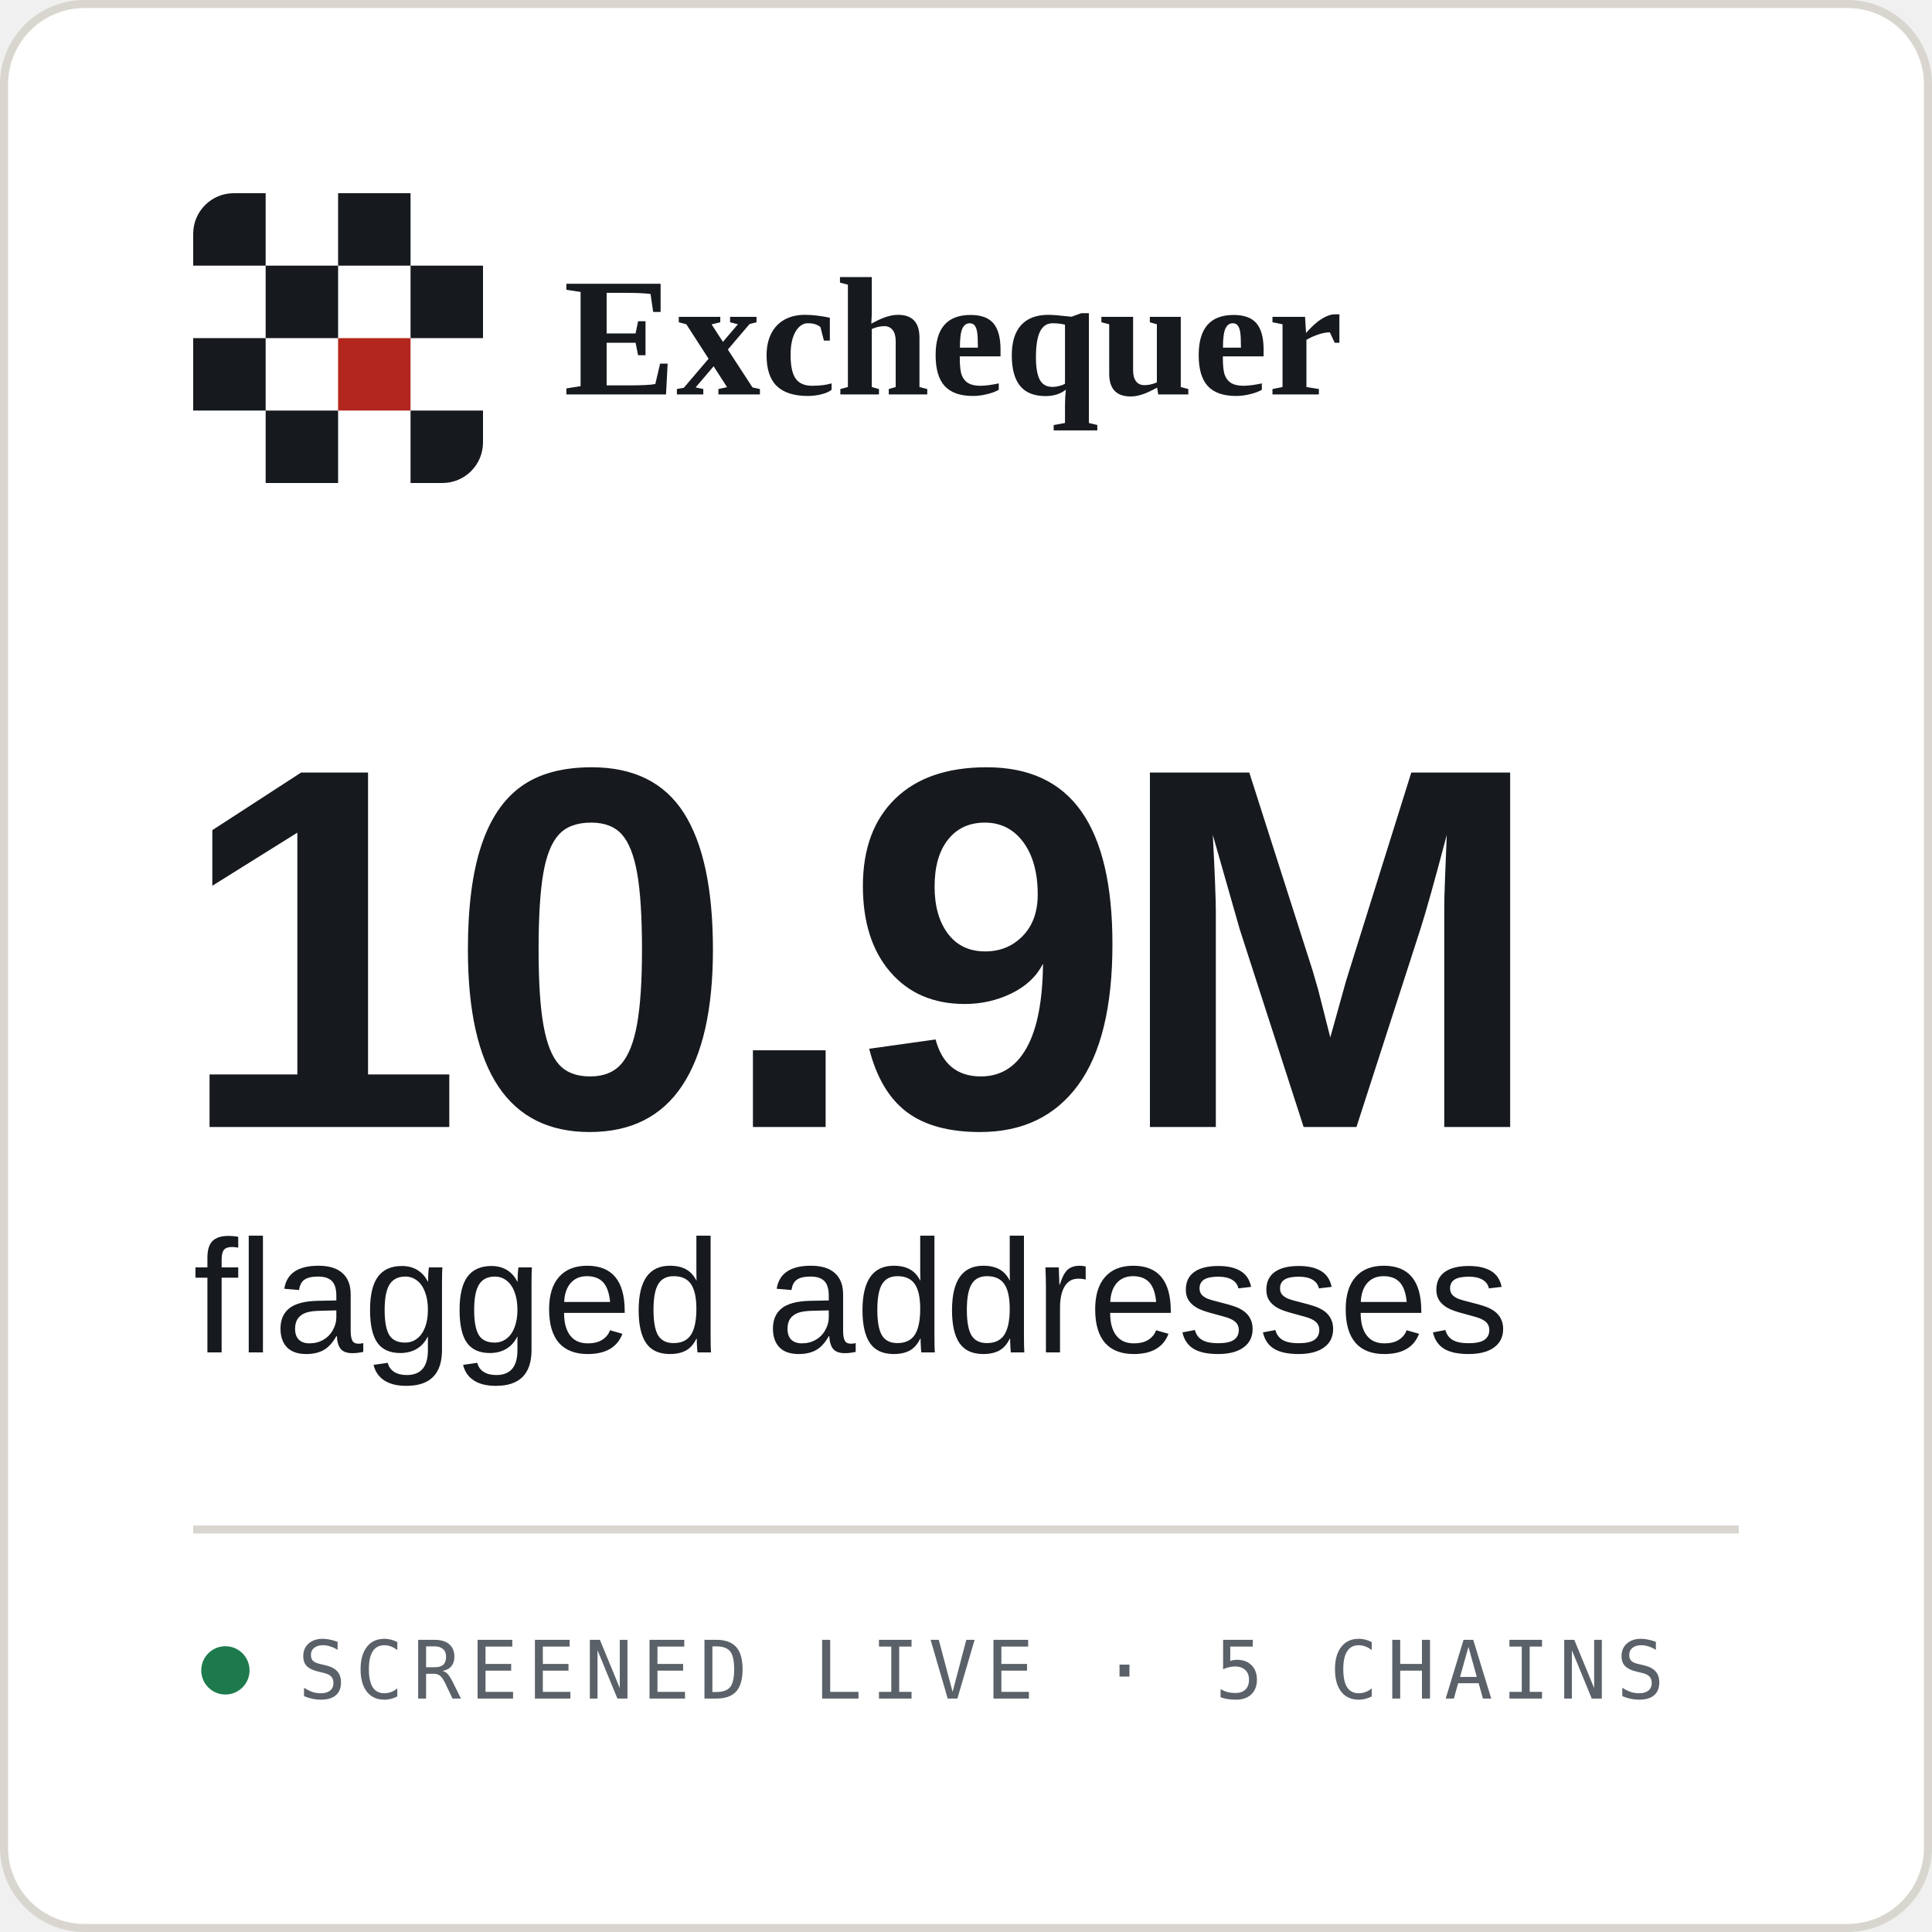
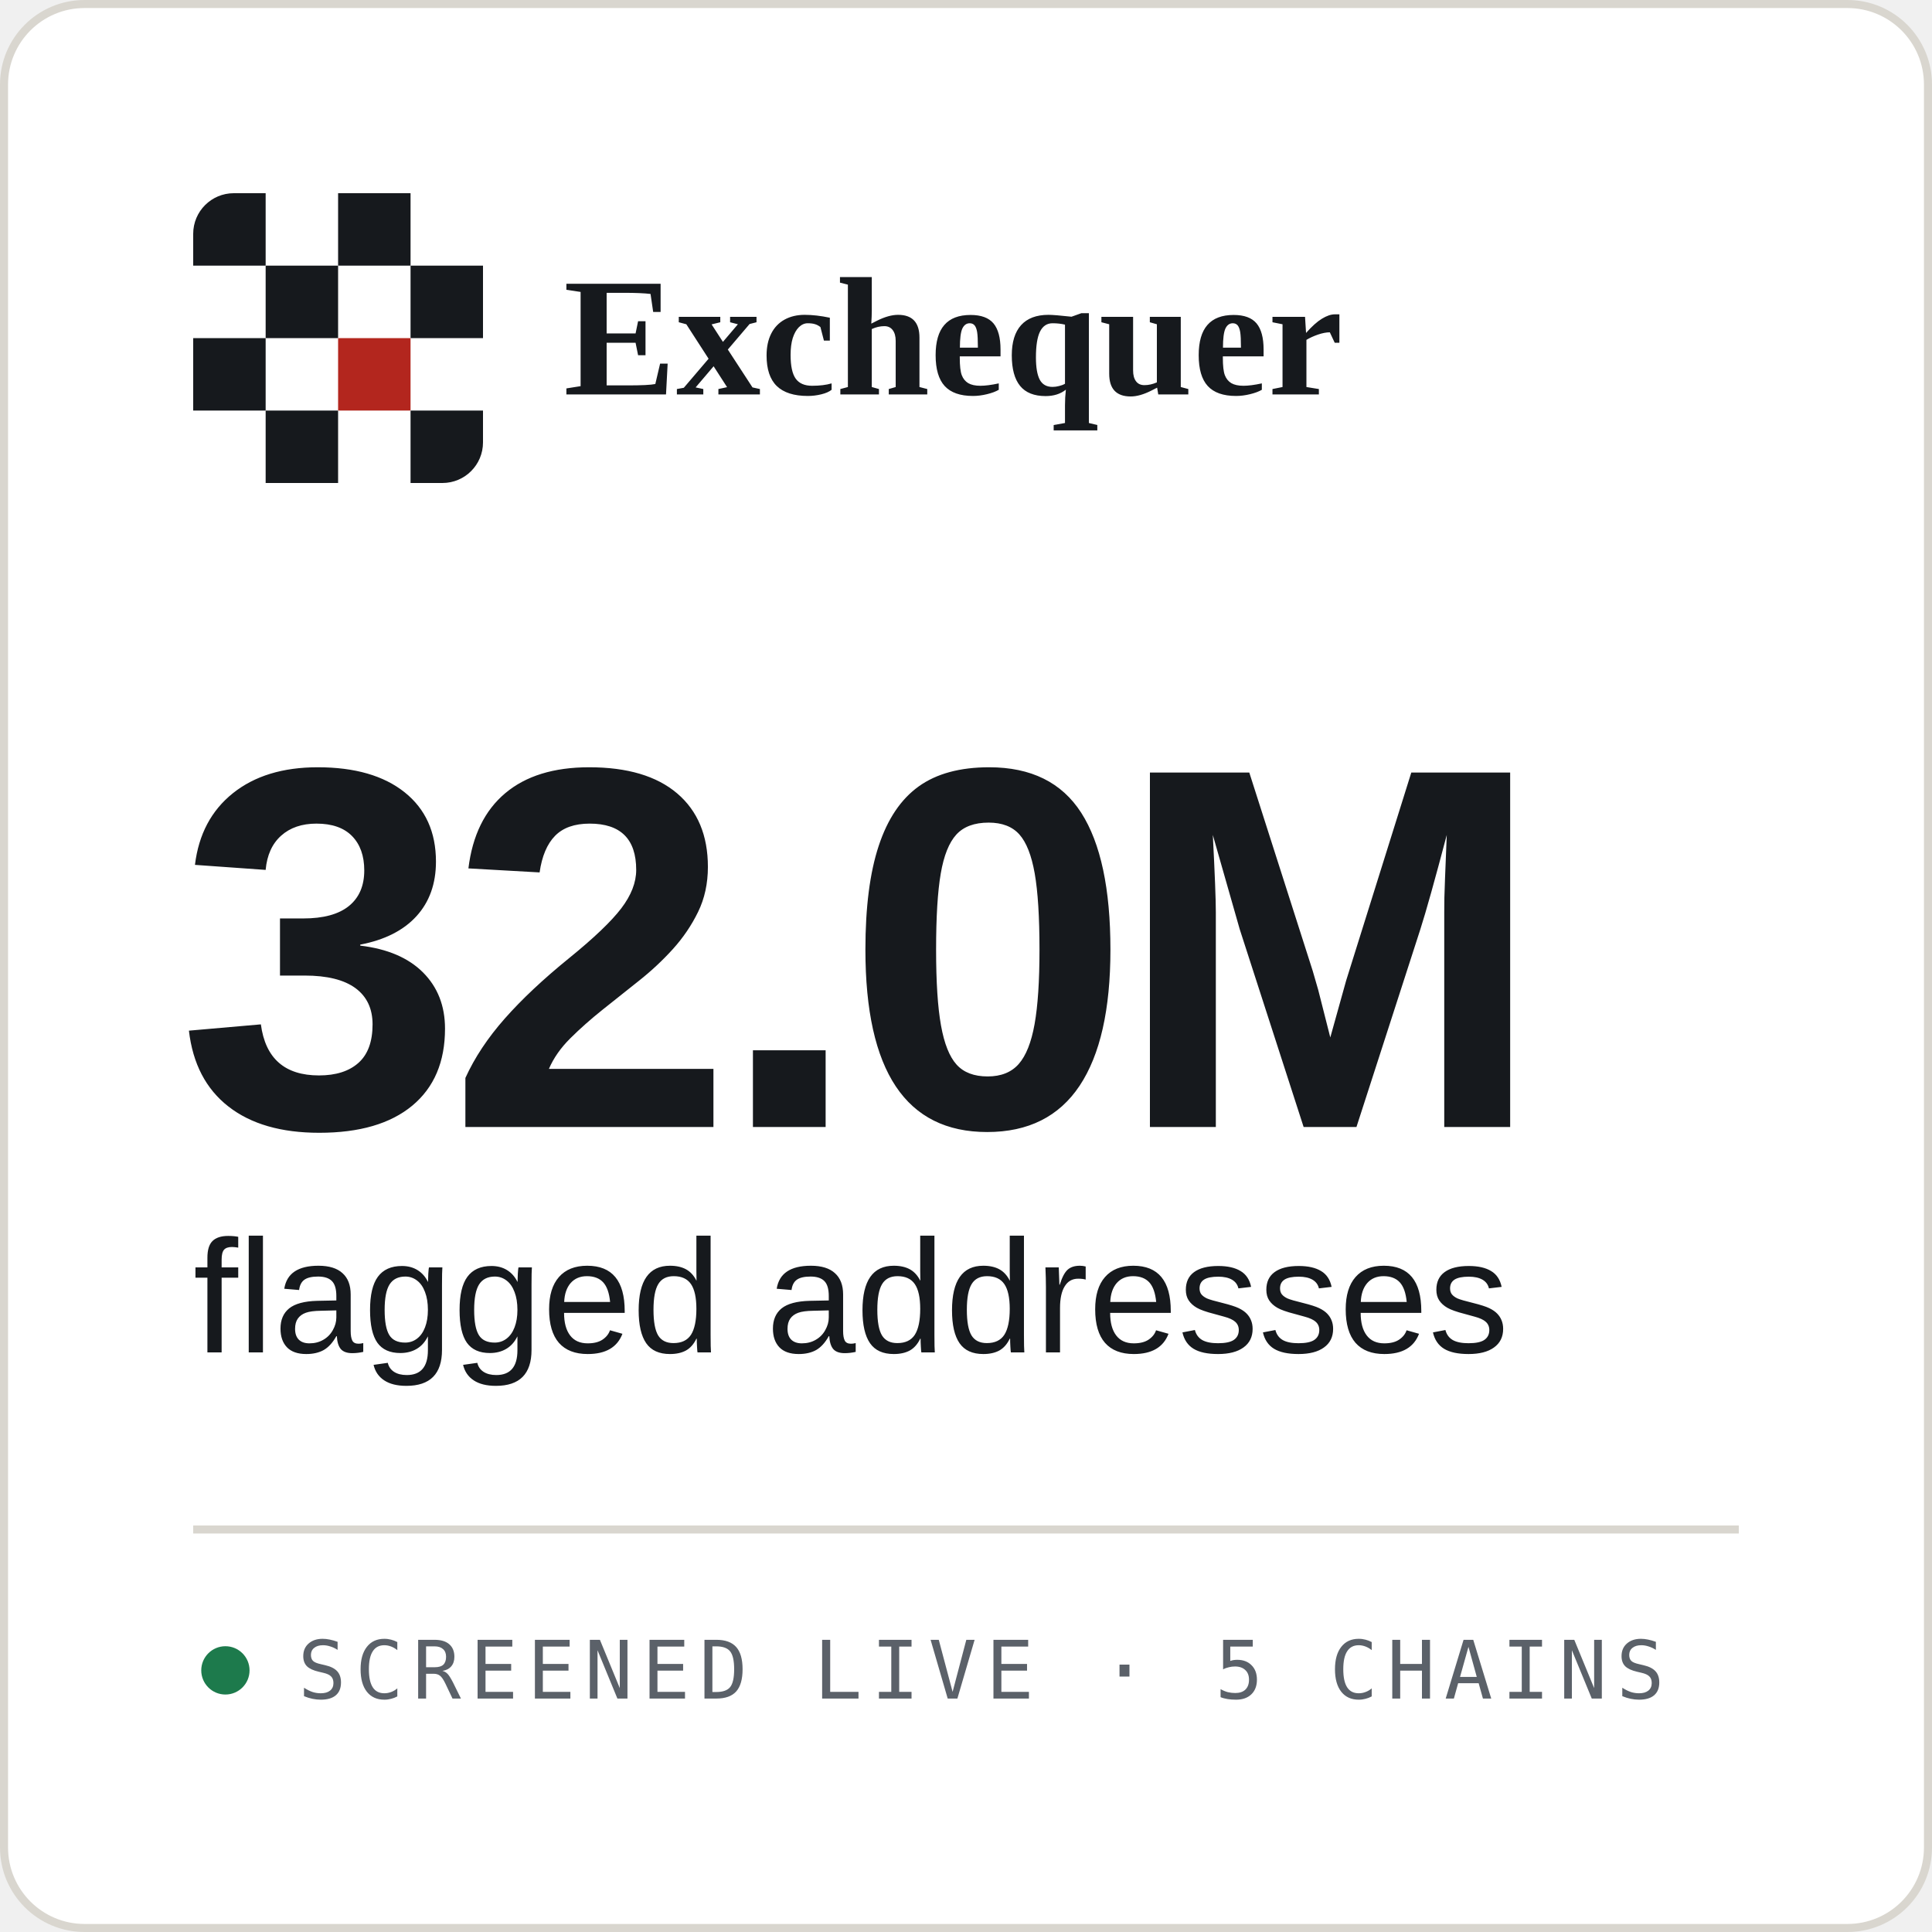
- <svg xmlns="http://www.w3.org/2000/svg" width="240" height="240" viewBox="0 0 240 240" role="img" aria-label="10.9M flagged addresses, screened live across 5 chains by Exchequer">
+ <svg xmlns="http://www.w3.org/2000/svg" width="240" height="240" viewBox="0 0 240 240" role="img" aria-label="32.0M flagged addresses, screened live across 5 chains by Exchequer">
  <rect x="0.5" y="0.5" width="239" height="239" rx="10" fill="#ffffff" stroke="#d9d6cf" />
  <clipPath id="m">
    <rect x="24" y="24" width="36" height="36" rx="5.04" />
  </clipPath>
  <g clip-path="url(#m)">
    <rect x="24" y="24" width="9" height="9" fill="#16191d" />
    <rect x="42" y="24" width="9" height="9" fill="#16191d" />
    <rect x="33" y="33" width="9" height="9" fill="#16191d" />
    <rect x="51" y="33" width="9" height="9" fill="#16191d" />
    <rect x="24" y="42" width="9" height="9" fill="#16191d" />
    <rect x="42" y="42" width="9" height="9" fill="#b3261e" />
    <rect x="33" y="51" width="9" height="9" fill="#16191d" />
    <rect x="51" y="51" width="9" height="9" fill="#16191d" />
  </g>
  <text x="70" y="49" font-family="Georgia, 'Times New Roman', serif" font-size="21" font-weight="700" fill="#16191d">Exchequer</text>
-   <text x="22" y="140" font-family="-apple-system, BlinkMacSystemFont, 'Segoe UI', 'Helvetica Neue', Arial, sans-serif" font-size="64" font-weight="700" fill="#16191d" letter-spacing="-2">10.9M</text>
+   <text x="22" y="140" font-family="-apple-system, BlinkMacSystemFont, 'Segoe UI', 'Helvetica Neue', Arial, sans-serif" font-size="64" font-weight="700" fill="#16191d" letter-spacing="-2">32.0M</text>
  <text x="24" y="168" font-family="-apple-system, BlinkMacSystemFont, 'Segoe UI', 'Helvetica Neue', Arial, sans-serif" font-size="20" font-weight="500" fill="#16191d">flagged addresses</text>
  <line x1="24" y1="190" x2="216" y2="190" stroke="#d9d6cf" />
  <circle cx="28" cy="207.5" r="3" fill="#1d7a4c" />
  <text x="37" y="211" font-family="ui-monospace, SFMono-Regular, Menlo, Consolas, monospace" font-size="10" font-weight="500" fill="#5b6169" letter-spacing="1.1">SCREENED LIVE · 5 CHAINS</text>
</svg>
